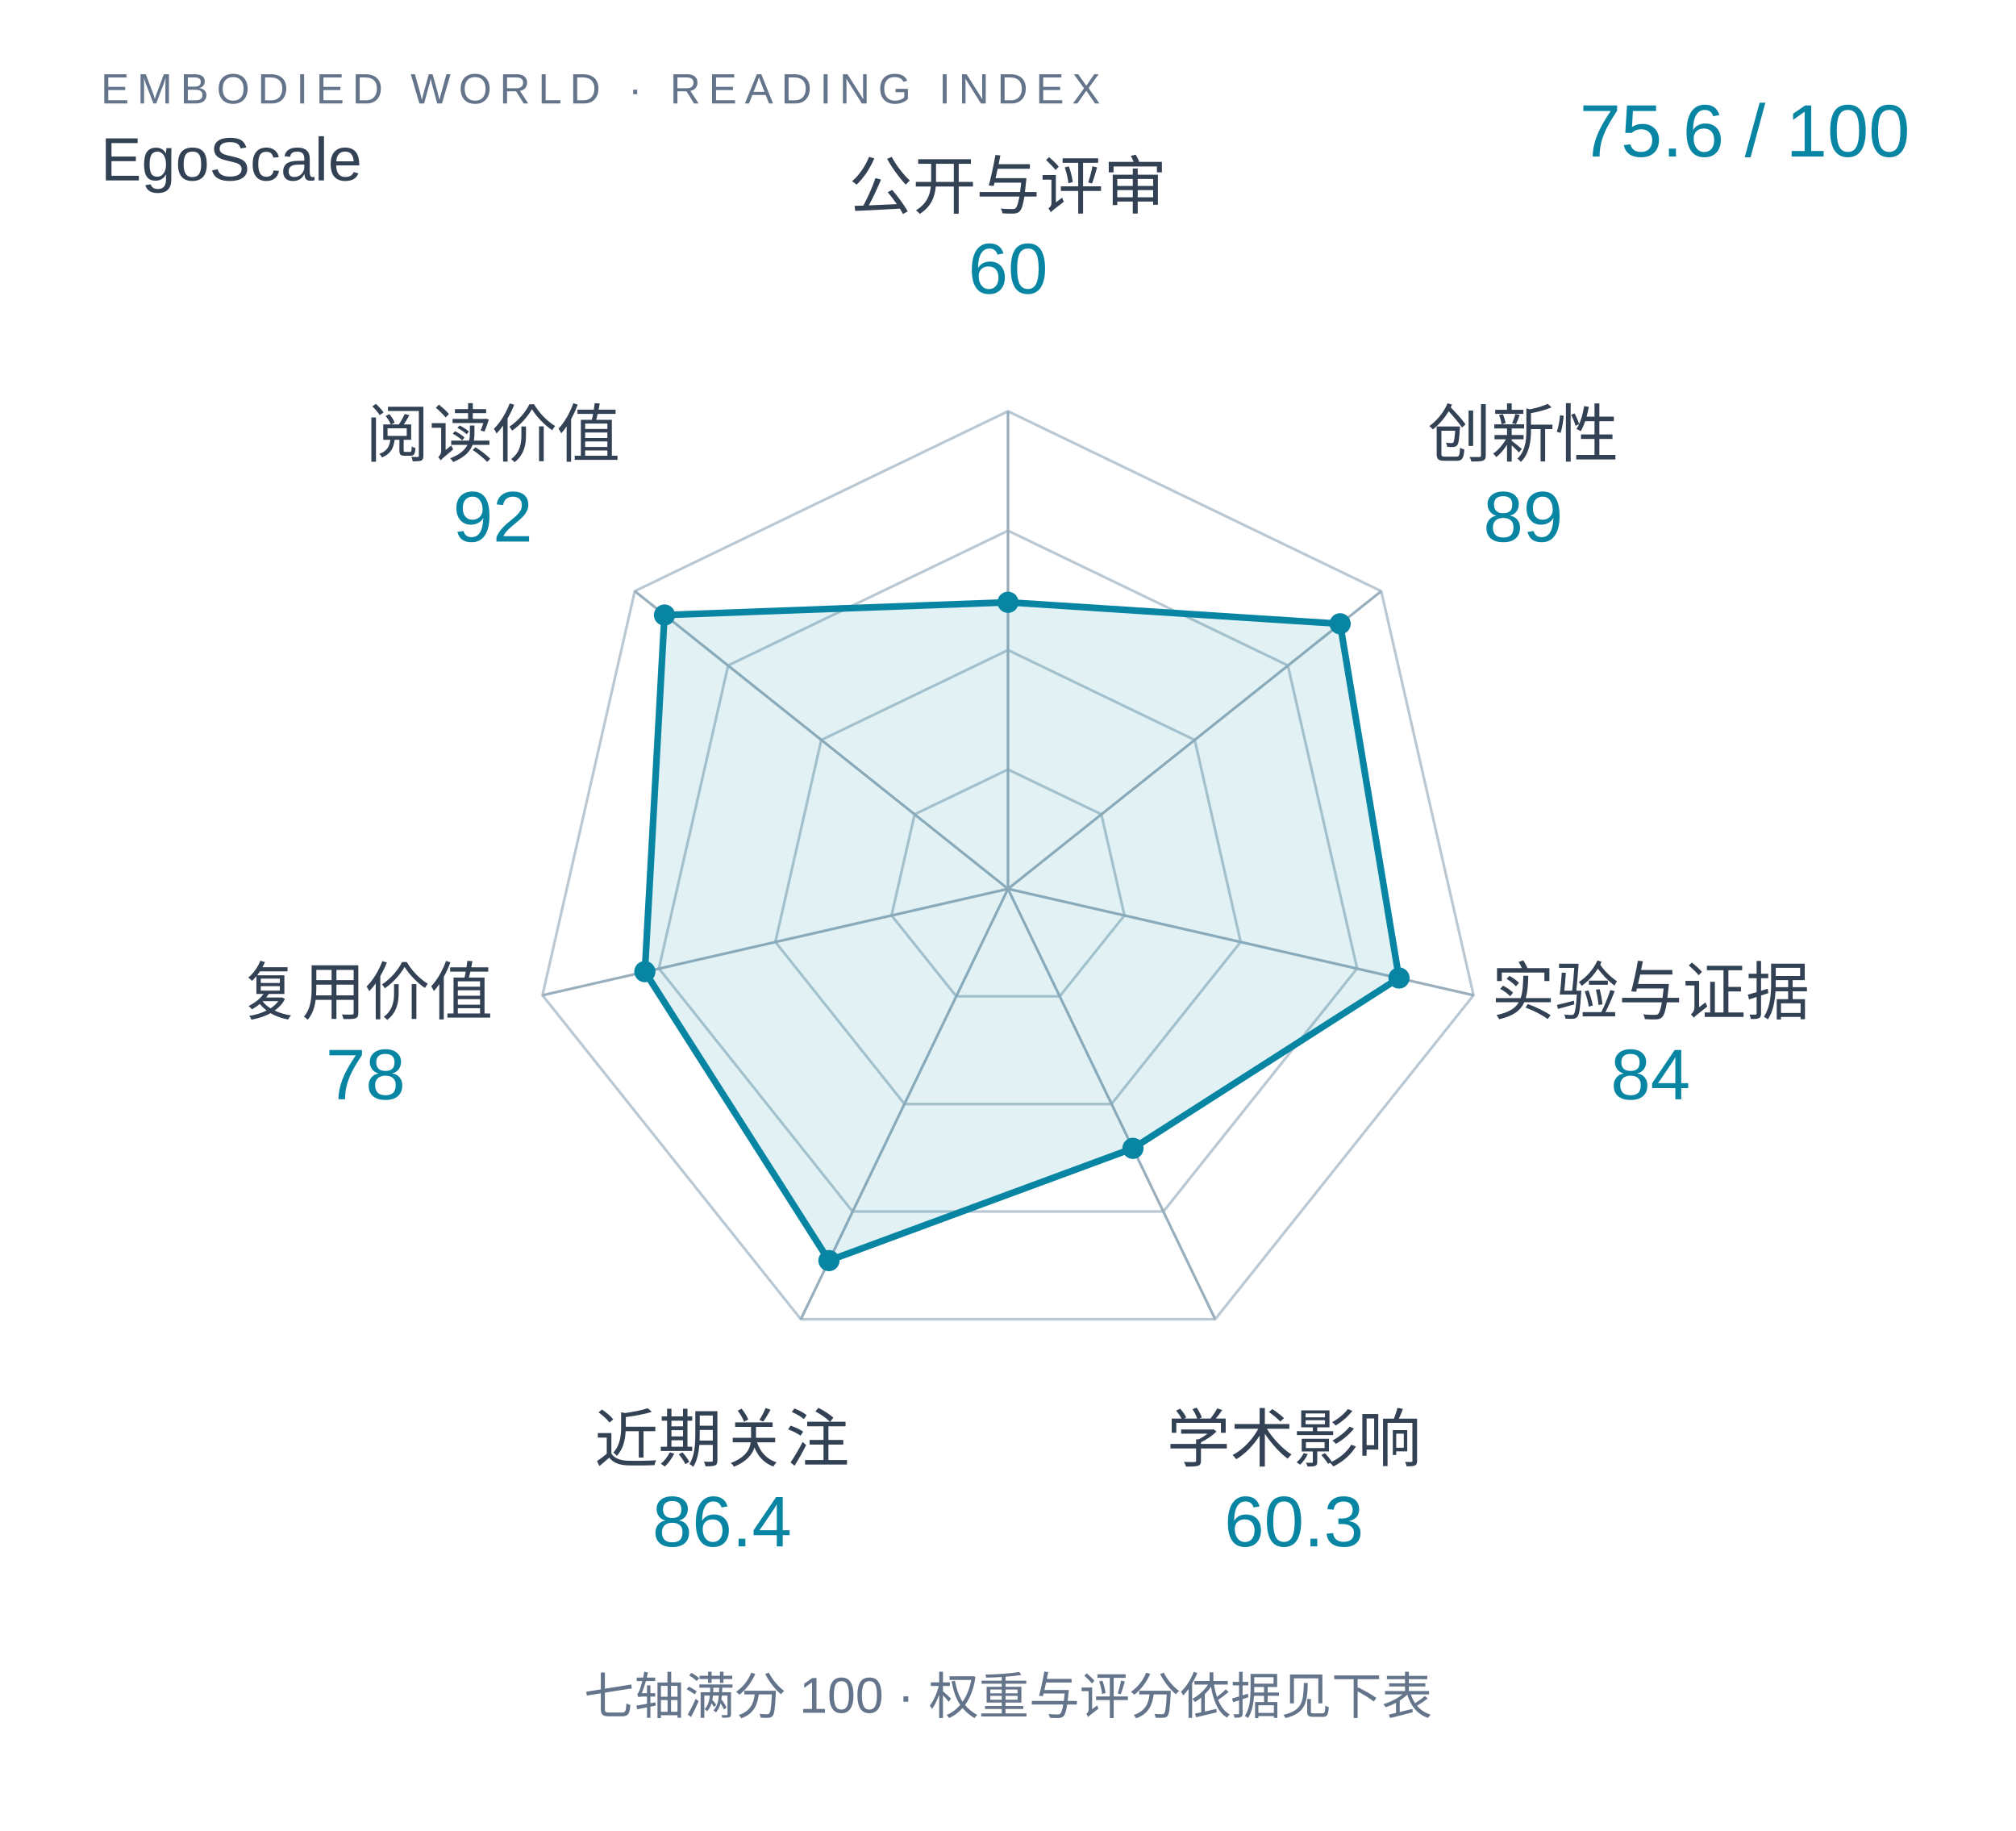
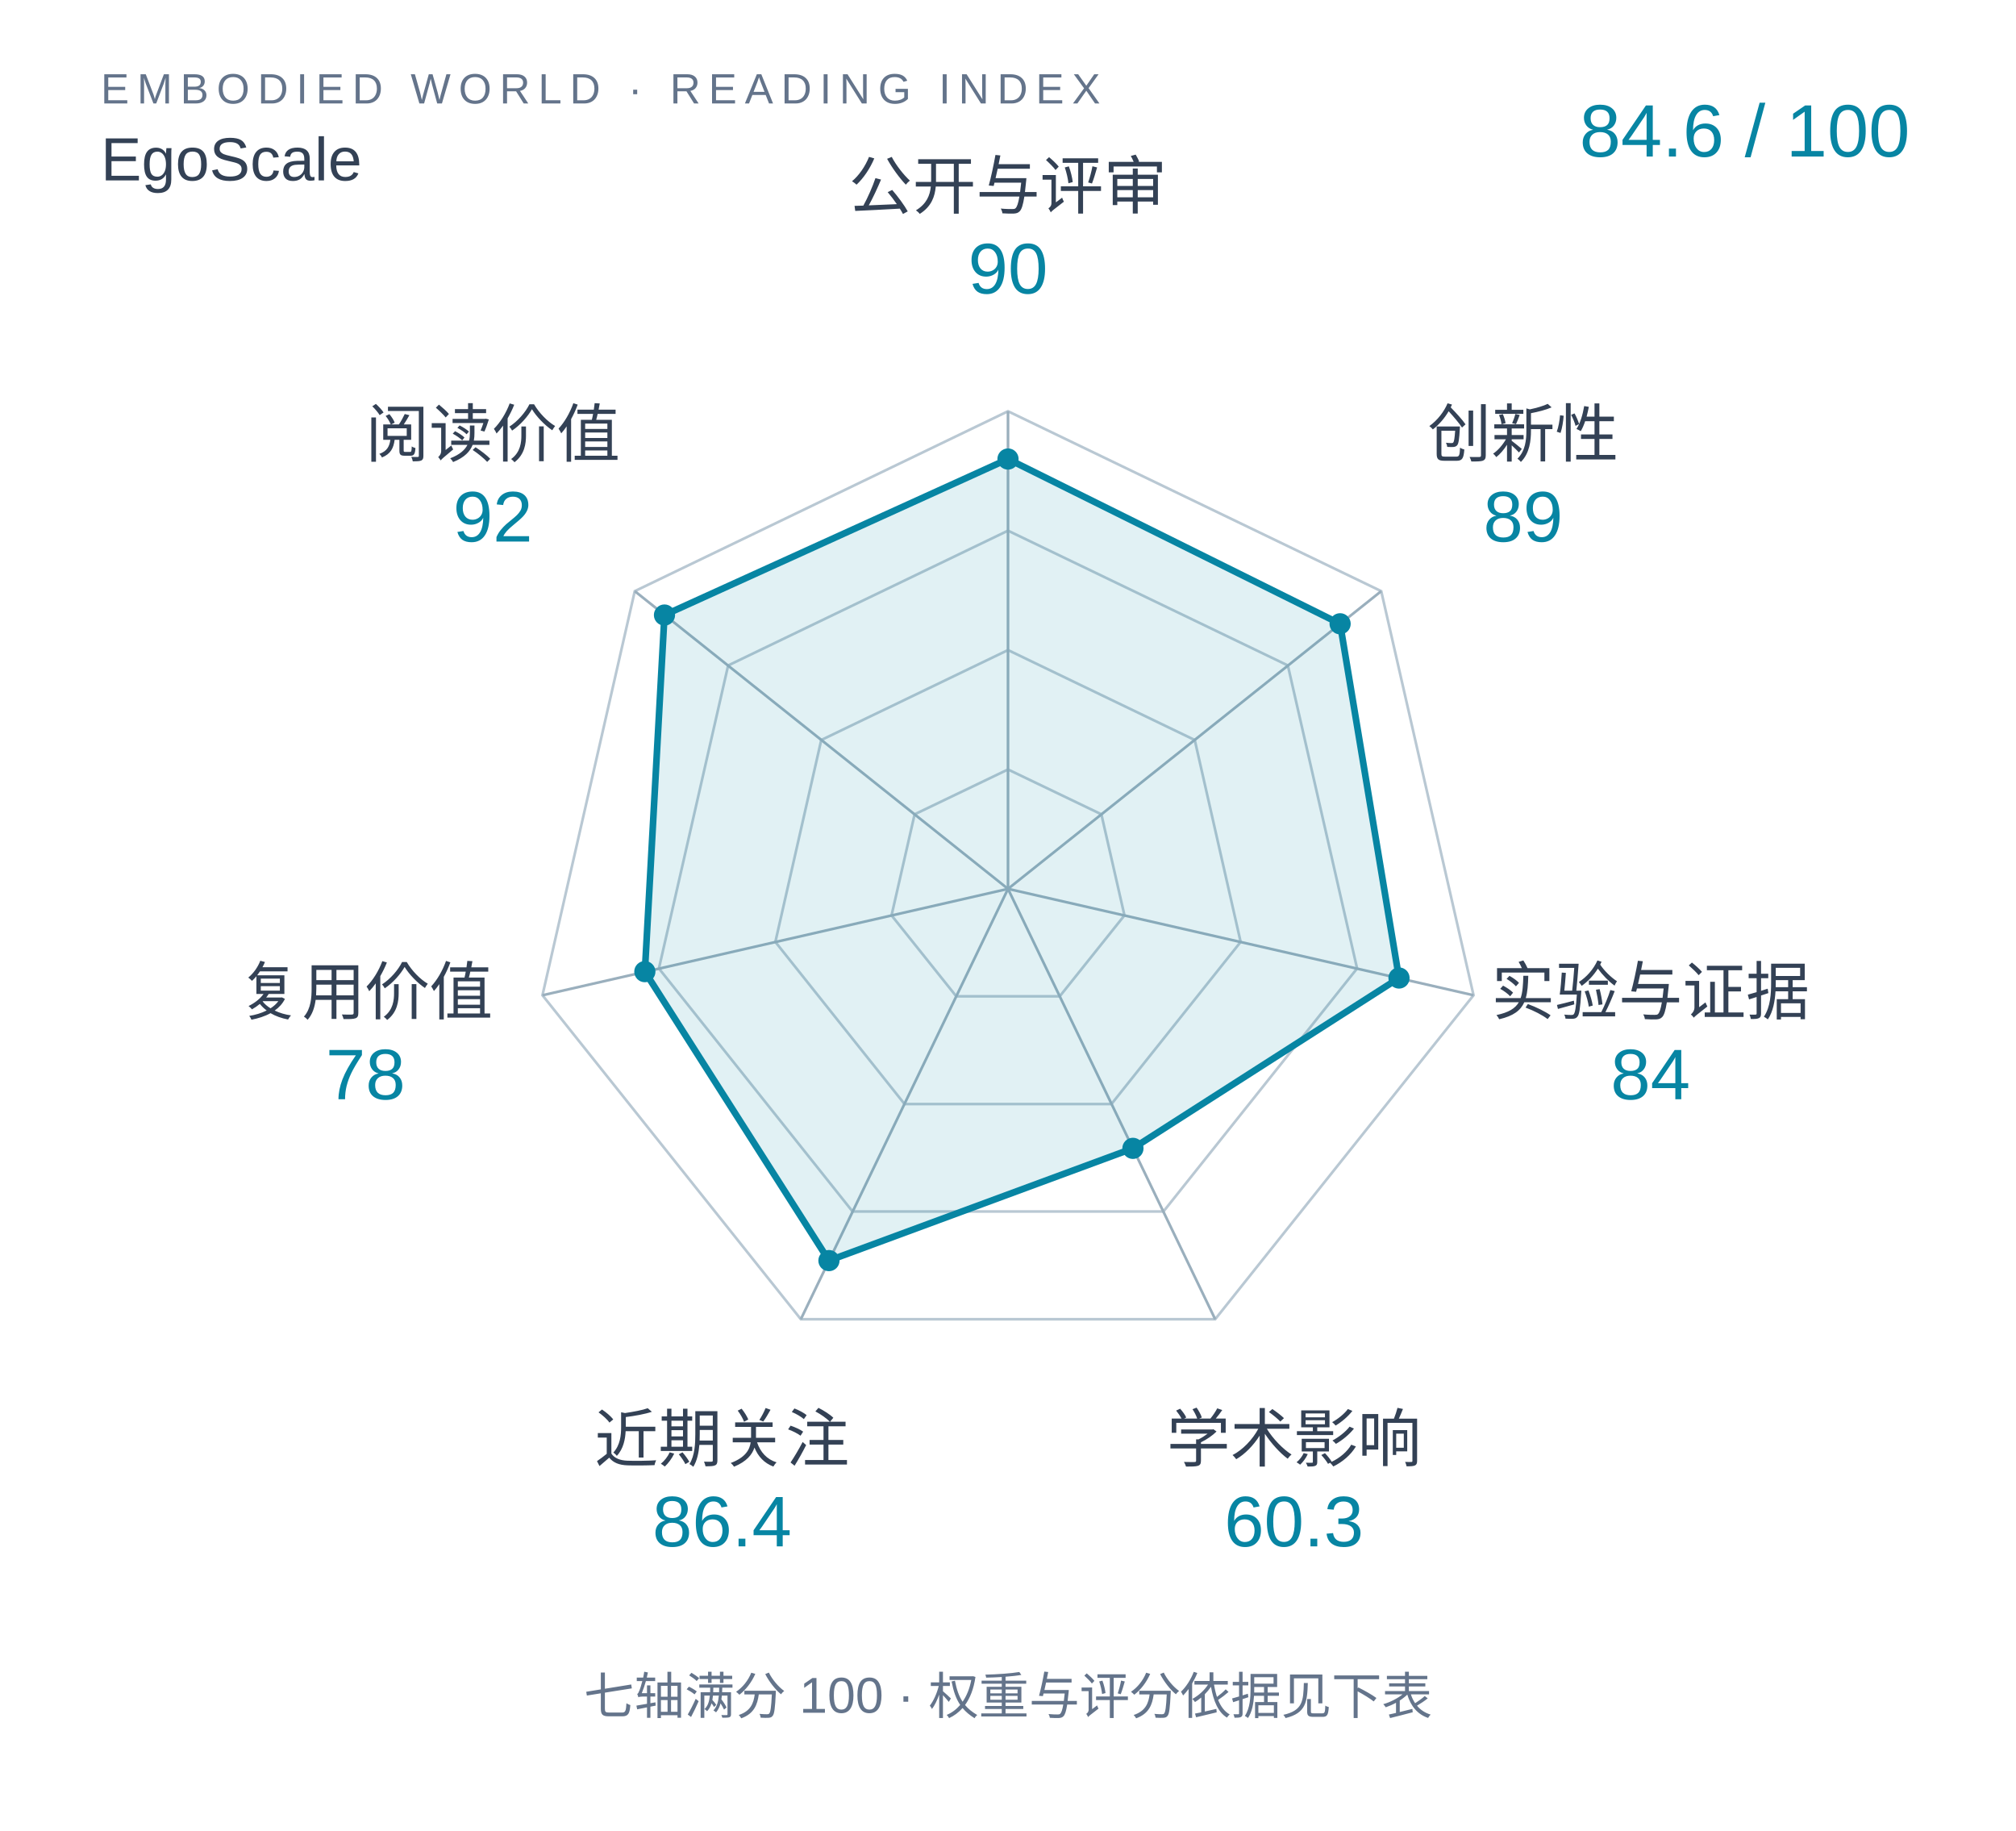
<svg xmlns="http://www.w3.org/2000/svg" width="760" height="690" viewBox="0 0 760 690" role="img">
  <g font-family="Arial, PingFang SC, sans-serif" fill="#334155">
    <text x="38" y="39" font-size="16" letter-spacing="3" fill="#64748b">EMBODIED WORLD · READING INDEX</text>
    <text x="38" y="68" font-size="23">EgoScale</text>
-     <text x="720" y="59" font-size="28" text-anchor="end" fill="#0785a3">75.6 / 100</text>
+     <text x="720" y="59" font-size="28" text-anchor="end" fill="#0785a3">84.6 / 100</text>
    <polygon points="380.0,290.0 415.2,306.9 423.9,345.0 399.5,375.5 360.5,375.5 336.1,345.0 344.8,306.9" fill="none" stroke="#b9c8d3" stroke-width="1" />
    <polygon points="380.0,245.0 450.4,278.9 467.7,355.0 419.0,416.1 341.0,416.1 292.3,355.0 309.6,278.9" fill="none" stroke="#b9c8d3" stroke-width="1" />
    <polygon points="380.0,200.0 485.5,250.8 511.6,365.0 438.6,456.6 321.4,456.6 248.4,365.0 274.5,250.8" fill="none" stroke="#b9c8d3" stroke-width="1" />
    <polygon points="380.0,155.0 520.7,222.8 555.5,375.1 458.1,497.2 301.9,497.2 204.5,375.1 239.3,222.8" fill="none" stroke="#b9c8d3" stroke-width="1" />
    <line x1="380" y1="335" x2="380.0" y2="155.0" stroke="#9aafbd" stroke-width="1" />
    <line x1="380" y1="335" x2="520.7" y2="222.8" stroke="#9aafbd" stroke-width="1" />
    <line x1="380" y1="335" x2="555.5" y2="375.1" stroke="#9aafbd" stroke-width="1" />
    <line x1="380" y1="335" x2="458.1" y2="497.2" stroke="#9aafbd" stroke-width="1" />
    <line x1="380" y1="335" x2="301.9" y2="497.2" stroke="#9aafbd" stroke-width="1" />
    <line x1="380" y1="335" x2="204.5" y2="375.1" stroke="#9aafbd" stroke-width="1" />
    <line x1="380" y1="335" x2="239.3" y2="222.8" stroke="#9aafbd" stroke-width="1" />
-     <polygon points="380.0,227.0 505.2,235.1 527.4,368.6 427.1,432.8 312.5,475.1 243.1,366.2 250.5,231.8" fill="#0785a3" fill-opacity=".12" stroke="#0785a3" stroke-width="2.5" stroke-linejoin="round" />
+     <polygon points="380.0,173.0 505.2,235.1 527.4,368.6 427.1,432.8 312.5,475.1 243.1,366.2 250.5,231.8" fill="#0785a3" fill-opacity=".12" stroke="#0785a3" stroke-width="2.5" stroke-linejoin="round" />
    <text x="380.0" y="78.6" font-size="24" text-anchor="middle">公开与评审</text>
-     <text x="380.0" y="110.6" font-size="27" fill="#0785a3" text-anchor="middle">60</text>
-     <circle cx="380.0" cy="227.0" r="4" fill="#0785a3" />
+     <text x="380.0" y="110.6" font-size="27" fill="#0785a3" text-anchor="middle">90</text>
+     <circle cx="380.0" cy="173.0" r="4" fill="#0785a3" />
    <text x="574.2" y="172.1" font-size="24" text-anchor="middle">创新性</text>
    <text x="574.2" y="204.1" font-size="27" fill="#0785a3" text-anchor="middle">89</text>
    <circle cx="505.2" cy="235.1" r="4" fill="#0785a3" />
    <text x="622.2" y="382.3" font-size="24" text-anchor="middle">实验与证据</text>
    <text x="622.2" y="414.3" font-size="27" fill="#0785a3" text-anchor="middle">84</text>
    <circle cx="527.4" cy="368.6" r="4" fill="#0785a3" />
    <text x="487.8" y="550.8" font-size="24" text-anchor="middle">学术影响</text>
    <text x="487.8" y="582.8" font-size="27" fill="#0785a3" text-anchor="middle">60.3</text>
    <circle cx="427.1" cy="432.8" r="4" fill="#0785a3" />
    <text x="272.2" y="550.8" font-size="24" text-anchor="middle">近期关注</text>
    <text x="272.2" y="582.8" font-size="27" fill="#0785a3" text-anchor="middle">86.4</text>
    <circle cx="312.5" cy="475.1" r="4" fill="#0785a3" />
    <text x="137.8" y="382.3" font-size="24" text-anchor="middle">复用价值</text>
    <text x="137.8" y="414.3" font-size="27" fill="#0785a3" text-anchor="middle">78</text>
    <circle cx="243.1" cy="366.2" r="4" fill="#0785a3" />
    <text x="185.8" y="172.1" font-size="24" text-anchor="middle">阅读价值</text>
    <text x="185.8" y="204.1" font-size="27" fill="#0785a3" text-anchor="middle">92</text>
    <circle cx="250.5" cy="231.8" r="4" fill="#0785a3" />
    <text x="380" y="646" font-size="19" text-anchor="middle" fill="#64748b">七轴满分 100 · 权重与评分依据见下表</text>
  </g>
</svg>
